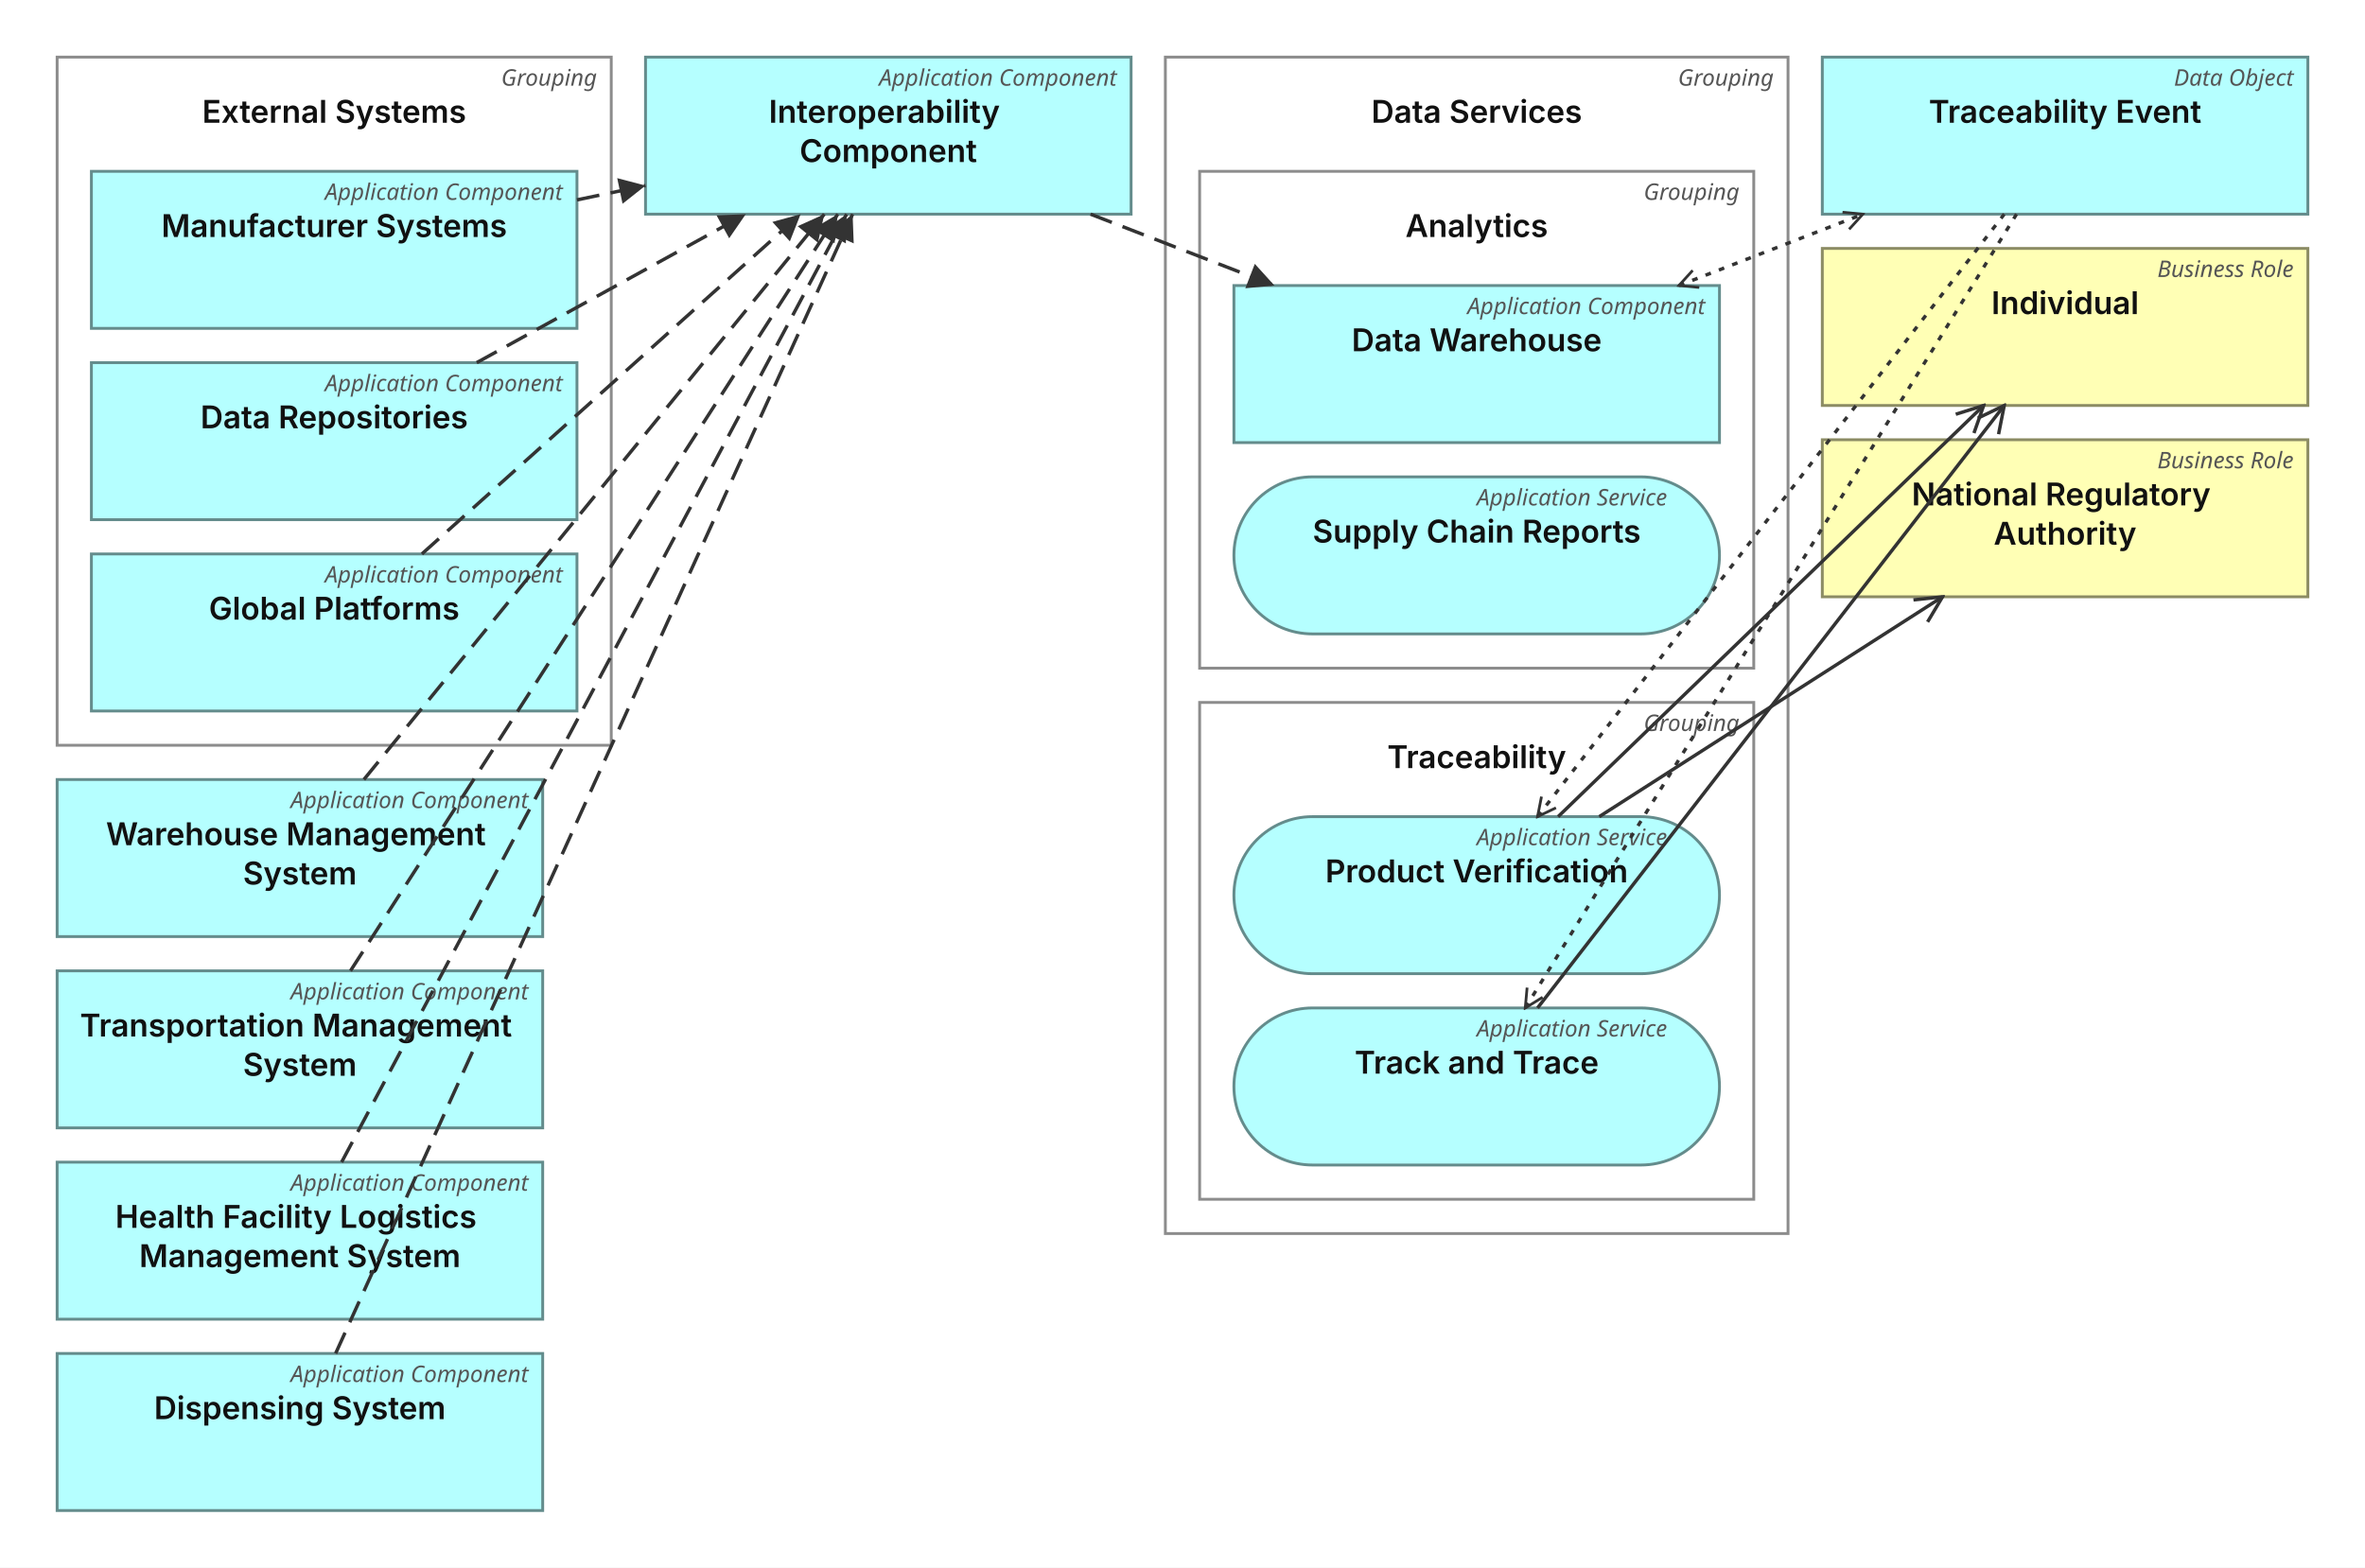
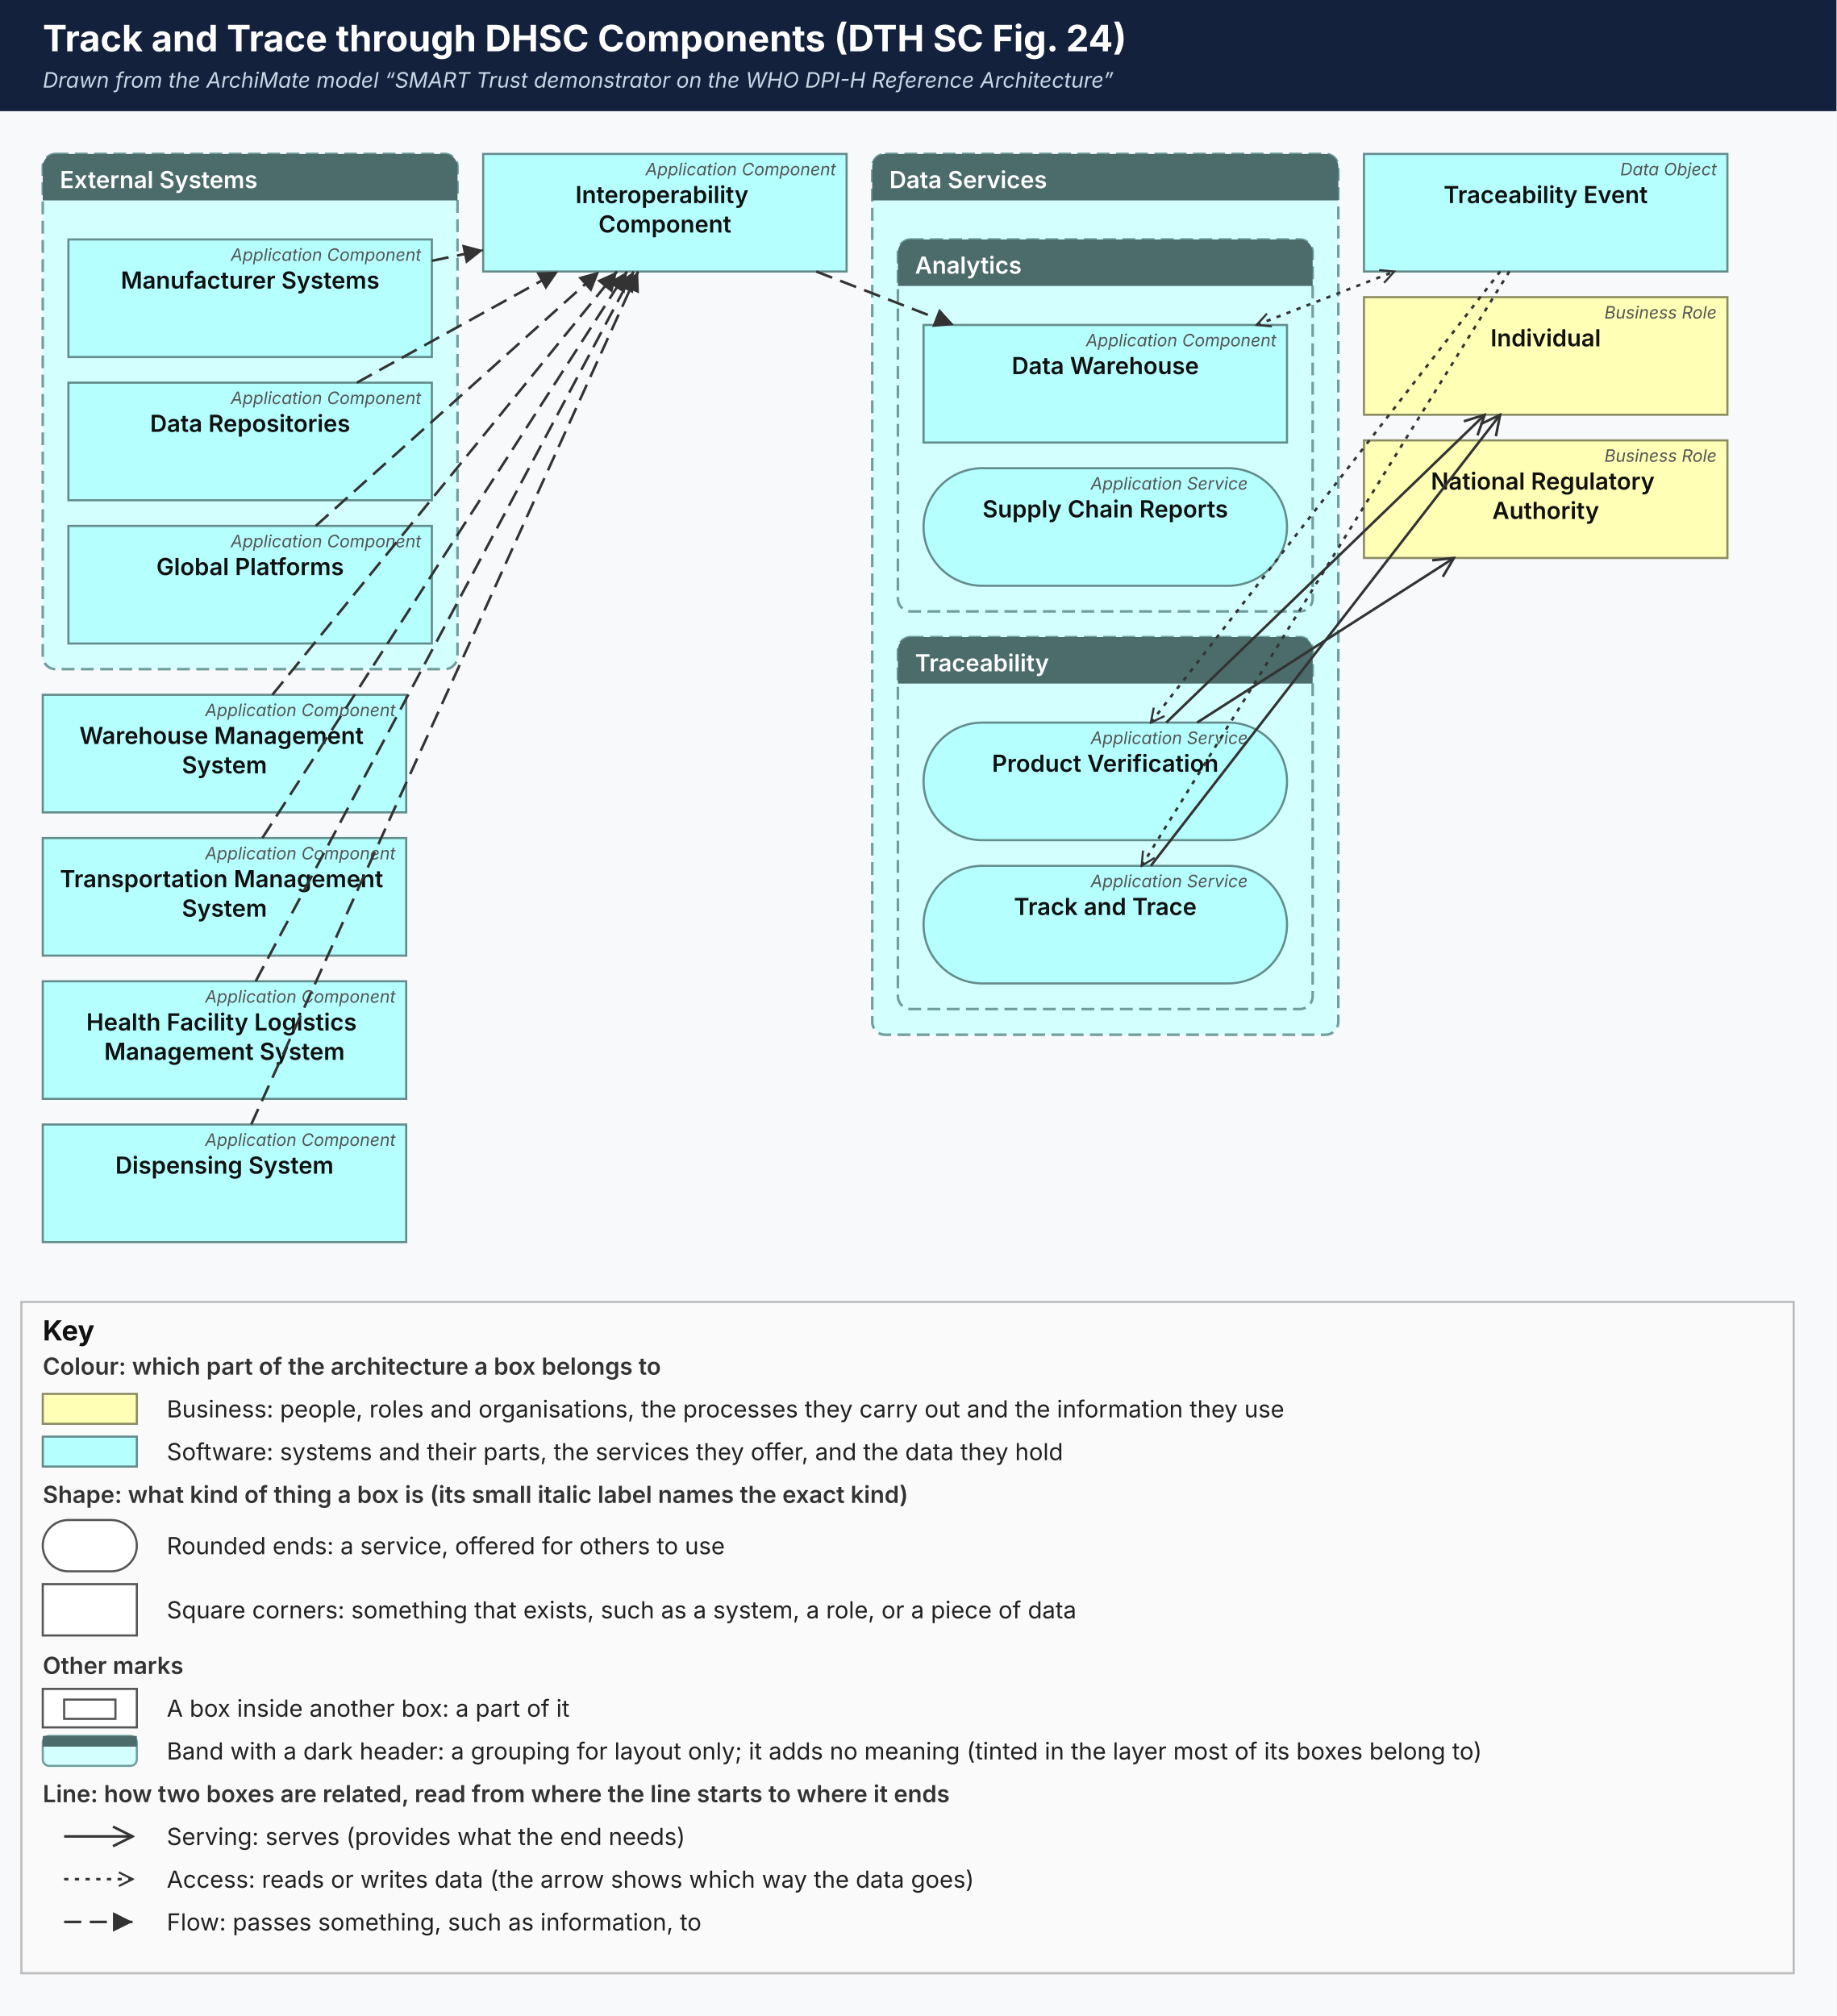
- <svg xmlns="http://www.w3.org/2000/svg" viewBox="4 4 828 549" width="828" height="549" role="img" aria-labelledby="av-title">
+ <svg xmlns="http://www.w3.org/2000/svg" viewBox="4 -48 859 943" width="859" height="943" role="img" aria-labelledby="av-title">
  <style>
- .av-name{font:600 11px system-ui,-apple-system,"Segoe UI",sans-serif;fill:#111}
- .av-type{font:italic 8px system-ui,sans-serif;fill:#555}
- .av-group{font:600 11px system-ui,sans-serif;fill:#333}
- .av-note{font:10px system-ui,sans-serif;fill:#222}
- .av-rel{font:9px system-ui,sans-serif;fill:#333;paint-order:stroke;stroke:#fff;stroke-width:3px}
+ .av-name{font:600 11px Inter, "Segoe UI", system-ui, -apple-system, Helvetica, Arial, sans-serif;fill:#111}
+ .av-type{font:italic 8px Inter, "Segoe UI", system-ui, -apple-system, Helvetica, Arial, sans-serif;fill:#555}
+ .av-group{font:600 11px Inter, "Segoe UI", system-ui, -apple-system, Helvetica, Arial, sans-serif;fill:#333}
+ .av-note{font:10px Inter, "Segoe UI", system-ui, -apple-system, Helvetica, Arial, sans-serif;fill:#222}
+ .av-key{font:11px Inter, "Segoe UI", system-ui, -apple-system, Helvetica, Arial, sans-serif;fill:#222}
+ .av-keyh{font:600 11px Inter, "Segoe UI", system-ui, -apple-system, Helvetica, Arial, sans-serif;fill:#333}
+ .av-keyt{font:700 13px Inter, "Segoe UI", system-ui, -apple-system, Helvetica, Arial, sans-serif;fill:#111}
+ .av-rel{font:9px Inter, "Segoe UI", system-ui, -apple-system, Helvetica, Arial, sans-serif;fill:#333;paint-order:stroke;stroke:#fff;stroke-width:3px}
a:hover rect,a:hover polygon,a:focus rect,a:focus polygon{stroke:#06c;stroke-width:2.5}
</style>
  <defs>
    <marker id="arrow-open" viewBox="0 0 12 12" refX="11" refY="6" markerWidth="11" markerHeight="11" orient="auto-start-reverse" markerUnits="userSpaceOnUse">
      <path d="M1 1 L11 6 L1 11" fill="none" stroke="#333" stroke-width="1.3" />
    </marker>
    <marker id="arrow-filled" viewBox="0 0 12 12" refX="11" refY="6" markerWidth="11" markerHeight="11" orient="auto-start-reverse" markerUnits="userSpaceOnUse">
      <path d="M1 1 L11 6 L1 11 Z" fill="#333" />
    </marker>
    <marker id="arrow-small" viewBox="0 0 10 10" refX="9" refY="5" markerWidth="8" markerHeight="8" orient="auto-start-reverse" markerUnits="userSpaceOnUse">
      <path d="M1 1 L9 5 L1 9" fill="none" stroke="#333" stroke-width="1.2" />
    </marker>
    <marker id="triangle-hollow" viewBox="0 0 14 14" refX="13" refY="7" markerWidth="13" markerHeight="13" orient="auto-start-reverse" markerUnits="userSpaceOnUse">
      <path d="M1 1 L13 7 L1 13 Z" fill="#fff" stroke="#333" stroke-width="1.2" />
    </marker>
    <marker id="diamond-filled" viewBox="0 0 16 10" refX="1" refY="5" markerWidth="16" markerHeight="10" orient="auto-start-reverse" markerUnits="userSpaceOnUse">
      <path d="M1 5 L8 1 L15 5 L8 9 Z" fill="#333" />
    </marker>
    <marker id="diamond-hollow" viewBox="0 0 16 10" refX="1" refY="5" markerWidth="16" markerHeight="10" orient="auto-start-reverse" markerUnits="userSpaceOnUse">
      <path d="M1 5 L8 1 L15 5 L8 9 Z" fill="#fff" stroke="#333" stroke-width="1.2" />
    </marker>
    <marker id="dot" viewBox="0 0 8 8" refX="4" refY="4" markerWidth="7" markerHeight="7" orient="auto" markerUnits="userSpaceOnUse">
      <circle cx="4" cy="4" r="3.2" fill="#333" />
    </marker>
    <pattern id="missing" width="8" height="8" patternUnits="userSpaceOnUse" patternTransform="rotate(45)">
      <rect width="8" height="8" fill="#fff" />
      <line x1="0" y1="0" x2="0" y2="8" stroke="#d33" stroke-width="2" />
    </pattern>
  </defs>
-   <rect x="4" y="4" width="828" height="549" fill="#fff" />
-   <a href="../../../en/smart-trust-demo/archimate/0.1.0/elements/id-89a2f91e8b135574b8b9802bed0ad722/" target="_top">
-     <rect x="24" y="24" width="194" height="241" fill="#ffffff" stroke="#8c8c8c" stroke-width="1" />
-     <text class="av-type" x="213" y="34" text-anchor="end">Grouping</text>
-     <text class="av-name" x="121" y="47" text-anchor="middle">
-       <tspan x="121" dy="0">External Systems</tspan>
-     </text>
-   </a>
-   <a href="../../../en/smart-trust-demo/archimate/0.1.0/elements/id-f8c43d85b20e5671b613d723483217a8/" target="_top">
+   <rect x="4" y="-48" width="859" height="943" fill="#f8f9fb" />
+   <rect x="4" y="-48" width="859" height="52" fill="#14213d" />
+   <text x="24" y="-24" style="font:700 17px Inter, &quot;Segoe UI&quot;, system-ui, -apple-system, Helvetica, Arial, sans-serif;fill:#fff">Track and Trace through DHSC Components (DTH SC Fig. 24)</text>
+   <text x="24" y="-7" style="font:italic 10px Inter, &quot;Segoe UI&quot;, system-ui, -apple-system, Helvetica, Arial, sans-serif;fill:#c9d6e6">Drawn from the ArchiMate model “SMART Trust demonstrator on the WHO DPI-H Reference Architecture”</text>
+   <a href="../../../en/smart-trust-demo/archimate/0.1.0/elements/external-systems/" target="_top">
+     <rect x="24" y="24" width="194" height="241" rx="6" fill="#d3ffff" stroke="#709e9e" stroke-width="1.2" stroke-dasharray="6 3" />
+     <path d="M24 30 a6 6 0 0 1 6 -6 h182 a6 6 0 0 1 6 6 v15.75 h-194 z" fill="#4c6b6b" />
+     <text class="av-group" x="32" y="40" style="fill:#fff">External Systems</text>
+   </a>
+   <a href="../../../en/smart-trust-demo/archimate/0.1.0/elements/manufacturer-systems/" target="_top">
    <rect x="36" y="64" width="170" height="55" fill="#b5ffff" stroke="#648c8c" stroke-width="1" />
    <text class="av-type" x="201" y="74" text-anchor="end">Application Component</text>
    <text class="av-name" x="121" y="87" text-anchor="middle">
      <tspan x="121" dy="0">Manufacturer Systems</tspan>
    </text>
  </a>
-   <a href="../../../en/smart-trust-demo/archimate/0.1.0/elements/id-a5808a3c23e755509c26c634b21cda83/" target="_top">
+   <a href="../../../en/smart-trust-demo/archimate/0.1.0/elements/data-repositories/" target="_top">
    <rect x="36" y="131" width="170" height="55" fill="#b5ffff" stroke="#648c8c" stroke-width="1" />
    <text class="av-type" x="201" y="141" text-anchor="end">Application Component</text>
    <text class="av-name" x="121" y="154" text-anchor="middle">
      <tspan x="121" dy="0">Data Repositories</tspan>
    </text>
  </a>
-   <a href="../../../en/smart-trust-demo/archimate/0.1.0/elements/id-e3c4f0ec36f35eccb0d4c50f887316e5/" target="_top">
+   <a href="../../../en/smart-trust-demo/archimate/0.1.0/elements/global-platforms/" target="_top">
    <rect x="36" y="198" width="170" height="55" fill="#b5ffff" stroke="#648c8c" stroke-width="1" />
    <text class="av-type" x="201" y="208" text-anchor="end">Application Component</text>
    <text class="av-name" x="121" y="221" text-anchor="middle">
      <tspan x="121" dy="0">Global Platforms</tspan>
    </text>
  </a>
-   <a href="../../../en/smart-trust-demo/archimate/0.1.0/elements/id-35d0806bcb5c46fab5102d75de09558f/" target="_top">
+   <a href="../../../en/smart-trust-demo/archimate/0.1.0/elements/warehouse-management-system/" target="_top">
    <rect x="24" y="277" width="170" height="55" fill="#b5ffff" stroke="#648c8c" stroke-width="1" />
    <text class="av-type" x="189" y="287" text-anchor="end">Application Component</text>
    <text class="av-name" x="109" y="300" text-anchor="middle">
      <tspan x="109" dy="0">Warehouse Management</tspan>
      <tspan x="109" dy="13.75">System</tspan>
    </text>
  </a>
-   <a href="../../../en/smart-trust-demo/archimate/0.1.0/elements/id-ba1ec21bae4641378c56f714f72042d7/" target="_top">
+   <a href="../../../en/smart-trust-demo/archimate/0.1.0/elements/transportation-management-system/" target="_top">
    <rect x="24" y="344" width="170" height="55" fill="#b5ffff" stroke="#648c8c" stroke-width="1" />
    <text class="av-type" x="189" y="354" text-anchor="end">Application Component</text>
    <text class="av-name" x="109" y="367" text-anchor="middle">
      <tspan x="109" dy="0">Transportation Management</tspan>
      <tspan x="109" dy="13.75">System</tspan>
    </text>
  </a>
-   <a href="../../../en/smart-trust-demo/archimate/0.1.0/elements/id-67637a829ea744cb930ac67459bc9894/" target="_top">
+   <a href="../../../en/smart-trust-demo/archimate/0.1.0/elements/health-facility-logistics-management-system/" target="_top">
    <rect x="24" y="411" width="170" height="55" fill="#b5ffff" stroke="#648c8c" stroke-width="1" />
    <text class="av-type" x="189" y="421" text-anchor="end">Application Component</text>
    <text class="av-name" x="109" y="434" text-anchor="middle">
      <tspan x="109" dy="0">Health Facility Logistics</tspan>
      <tspan x="109" dy="13.75">Management System</tspan>
    </text>
  </a>
-   <a href="../../../en/smart-trust-demo/archimate/0.1.0/elements/id-370b6bdcb29449c9be74644ffacc94aa/" target="_top">
+   <a href="../../../en/smart-trust-demo/archimate/0.1.0/elements/dispensing-system/" target="_top">
    <rect x="24" y="478" width="170" height="55" fill="#b5ffff" stroke="#648c8c" stroke-width="1" />
    <text class="av-type" x="189" y="488" text-anchor="end">Application Component</text>
    <text class="av-name" x="109" y="501" text-anchor="middle">
      <tspan x="109" dy="0">Dispensing System</tspan>
    </text>
  </a>
-   <a href="../../../en/smart-trust-demo/archimate/0.1.0/elements/id-80856538cbd44167a37b276e38c994c3/" target="_top">
+   <a href="../../../en/smart-trust-demo/archimate/0.1.0/elements/interoperability-component/" target="_top">
    <rect x="230" y="24" width="170" height="55" fill="#b5ffff" stroke="#648c8c" stroke-width="1" />
    <text class="av-type" x="395" y="34" text-anchor="end">Application Component</text>
    <text class="av-name" x="315" y="47" text-anchor="middle">
      <tspan x="315" dy="0">Interoperability</tspan>
      <tspan x="315" dy="13.75">Component</tspan>
    </text>
  </a>
-   <a href="../../../en/smart-trust-demo/archimate/0.1.0/elements/id-a461611e13595520aa843143ef10622b/" target="_top">
-     <rect x="412" y="24" width="218" height="412" fill="#ffffff" stroke="#8c8c8c" stroke-width="1" />
-     <text class="av-type" x="625" y="34" text-anchor="end">Grouping</text>
-     <text class="av-name" x="521" y="47" text-anchor="middle">
-       <tspan x="521" dy="0">Data Services</tspan>
-     </text>
-   </a>
-   <a href="../../../en/smart-trust-demo/archimate/0.1.0/elements/id-65a47d9097875c88997d5f5544b388b1/" target="_top">
-     <rect x="424" y="64" width="194" height="174" fill="#ffffff" stroke="#8c8c8c" stroke-width="1" />
-     <text class="av-type" x="613" y="74" text-anchor="end">Grouping</text>
-     <text class="av-name" x="521" y="87" text-anchor="middle">
-       <tspan x="521" dy="0">Analytics</tspan>
-     </text>
-   </a>
-   <a href="../../../en/smart-trust-demo/archimate/0.1.0/elements/id-2158ff0de2f95b2cbe005c3bf6fc9c01/" target="_top">
+   <a href="../../../en/smart-trust-demo/archimate/0.1.0/elements/data-services/" target="_top">
+     <rect x="412" y="24" width="218" height="412" rx="6" fill="#d3ffff" stroke="#709e9e" stroke-width="1.2" stroke-dasharray="6 3" />
+     <path d="M412 30 a6 6 0 0 1 6 -6 h206 a6 6 0 0 1 6 6 v15.75 h-218 z" fill="#4c6b6b" />
+     <text class="av-group" x="420" y="40" style="fill:#fff">Data Services</text>
+   </a>
+   <a href="../../../en/smart-trust-demo/archimate/0.1.0/elements/analytics/" target="_top">
+     <rect x="424" y="64" width="194" height="174" rx="6" fill="#d3ffff" stroke="#709e9e" stroke-width="1.2" stroke-dasharray="6 3" />
+     <path d="M424 70 a6 6 0 0 1 6 -6 h182 a6 6 0 0 1 6 6 v15.75 h-194 z" fill="#4c6b6b" />
+     <text class="av-group" x="432" y="80" style="fill:#fff">Analytics</text>
+   </a>
+   <a href="../../../en/smart-trust-demo/archimate/0.1.0/elements/data-warehouse/" target="_top">
    <rect x="436" y="104" width="170" height="55" fill="#b5ffff" stroke="#648c8c" stroke-width="1" />
    <text class="av-type" x="601" y="114" text-anchor="end">Application Component</text>
    <text class="av-name" x="521" y="127" text-anchor="middle">
      <tspan x="521" dy="0">Data Warehouse</tspan>
    </text>
  </a>
-   <a href="../../../en/smart-trust-demo/archimate/0.1.0/elements/id-65750fe0d1c65c5a846bf1de3e29f61f/" target="_top">
+   <a href="../../../en/smart-trust-demo/archimate/0.1.0/elements/supply-chain-reports/" target="_top">
    <rect x="436" y="171" width="170" height="55" rx="27.5" fill="#b5ffff" stroke="#648c8c" stroke-width="1" />
    <text class="av-type" x="587.667" y="181" text-anchor="end">Application Service</text>
    <text class="av-name" x="521" y="194" text-anchor="middle">
      <tspan x="521" dy="0">Supply Chain Reports</tspan>
    </text>
  </a>
-   <a href="../../../en/smart-trust-demo/archimate/0.1.0/elements/id-65d5884fa08c526e91d56c6f8a2f6391/" target="_top">
-     <rect x="424" y="250" width="194" height="174" fill="#ffffff" stroke="#8c8c8c" stroke-width="1" />
-     <text class="av-type" x="613" y="260" text-anchor="end">Grouping</text>
-     <text class="av-name" x="521" y="273" text-anchor="middle">
-       <tspan x="521" dy="0">Traceability</tspan>
-     </text>
-   </a>
-   <a href="../../../en/smart-trust-demo/archimate/0.1.0/elements/id-975c5567001151299672c0341a733111/" target="_top">
+   <a href="../../../en/smart-trust-demo/archimate/0.1.0/elements/traceability-65d5/" target="_top">
+     <rect x="424" y="250" width="194" height="174" rx="6" fill="#d3ffff" stroke="#709e9e" stroke-width="1.2" stroke-dasharray="6 3" />
+     <path d="M424 256 a6 6 0 0 1 6 -6 h182 a6 6 0 0 1 6 6 v15.75 h-194 z" fill="#4c6b6b" />
+     <text class="av-group" x="432" y="266" style="fill:#fff">Traceability</text>
+   </a>
+   <a href="../../../en/smart-trust-demo/archimate/0.1.0/elements/product-verification/" target="_top">
    <rect x="436" y="290" width="170" height="55" rx="27.5" fill="#b5ffff" stroke="#648c8c" stroke-width="1" />
    <text class="av-type" x="587.667" y="300" text-anchor="end">Application Service</text>
    <text class="av-name" x="521" y="313" text-anchor="middle">
      <tspan x="521" dy="0">Product Verification</tspan>
    </text>
  </a>
-   <a href="../../../en/smart-trust-demo/archimate/0.1.0/elements/id-bc68171ed2615dad80e6f7d8199f4057/" target="_top">
+   <a href="../../../en/smart-trust-demo/archimate/0.1.0/elements/track-and-trace/" target="_top">
    <rect x="436" y="357" width="170" height="55" rx="27.5" fill="#b5ffff" stroke="#648c8c" stroke-width="1" />
    <text class="av-type" x="587.667" y="367" text-anchor="end">Application Service</text>
    <text class="av-name" x="521" y="380" text-anchor="middle">
      <tspan x="521" dy="0">Track and Trace</tspan>
    </text>
  </a>
-   <a href="../../../en/smart-trust-demo/archimate/0.1.0/elements/id-5dc77dae1bce5d11b288830795b31bdf/" target="_top">
+   <a href="../../../en/smart-trust-demo/archimate/0.1.0/elements/traceability-event/" target="_top">
    <rect x="642" y="24" width="170" height="55" fill="#b5ffff" stroke="#648c8c" stroke-width="1" />
    <text class="av-type" x="807" y="34" text-anchor="end">Data Object</text>
    <text class="av-name" x="727" y="47" text-anchor="middle">
      <tspan x="727" dy="0">Traceability Event</tspan>
    </text>
  </a>
-   <a href="../../../en/smart-trust-demo/archimate/0.1.0/elements/id-03e28af10b8f5b099e271461c8a99f21/" target="_top">
+   <a href="../../../en/smart-trust-demo/archimate/0.1.0/elements/individual/" target="_top">
    <rect x="642" y="91" width="170" height="55" fill="#ffffb5" stroke="#8c8c64" stroke-width="1" />
    <text class="av-type" x="807" y="101" text-anchor="end">Business Role</text>
    <text class="av-name" x="727" y="114" text-anchor="middle">
      <tspan x="727" dy="0">Individual</tspan>
    </text>
  </a>
-   <a href="../../../en/smart-trust-demo/archimate/0.1.0/elements/id-8e67c8e9e1195cdc857b03a2c640e7fe/" target="_top">
+   <a href="../../../en/smart-trust-demo/archimate/0.1.0/elements/national-regulatory-authority/" target="_top">
    <rect x="642" y="158" width="170" height="55" fill="#ffffb5" stroke="#8c8c64" stroke-width="1" />
    <text class="av-type" x="807" y="168" text-anchor="end">Business Role</text>
    <text class="av-name" x="727" y="181" text-anchor="middle">
      <tspan x="727" dy="0">National Regulatory</tspan>
      <tspan x="727" dy="13.75">Authority</tspan>
    </text>
  </a>
  <a href="../../../en/smart-trust-demo/archimate/0.1.0/relationships/id-5020ac56f2c251158c6c8bb503f919ec/" target="_top">
    <path d="M206 74 L230 69" fill="none" stroke="#333" stroke-width="1.2" stroke-dasharray="8 4" marker-end="url(#arrow-filled)" />
    <path d="M206 74 L230 69" fill="none" stroke="transparent" stroke-width="8" />
  </a>
  <a href="../../../en/smart-trust-demo/archimate/0.1.0/relationships/id-cadfb5c569be52fe8cfa92ec25a29601/" target="_top">
    <path d="M170.9 131 L265.1 79" fill="none" stroke="#333" stroke-width="1.2" stroke-dasharray="8 4" marker-end="url(#arrow-filled)" />
    <path d="M170.9 131 L265.1 79" fill="none" stroke="transparent" stroke-width="8" />
  </a>
  <a href="../../../en/smart-trust-demo/archimate/0.1.0/relationships/id-efb0687f5df95180acf2e7fe33b48c1c/" target="_top">
    <path d="M151.7 198 L284.3 79" fill="none" stroke="#333" stroke-width="1.2" stroke-dasharray="8 4" marker-end="url(#arrow-filled)" />
    <path d="M151.7 198 L284.3 79" fill="none" stroke="transparent" stroke-width="8" />
  </a>
  <a href="../../../en/smart-trust-demo/archimate/0.1.0/relationships/id-48c4ebaa067e55058b648adb4fc9a066/" target="_top">
    <path d="M131.4 277 L292.6 79" fill="none" stroke="#333" stroke-width="1.2" stroke-dasharray="8 4" marker-end="url(#arrow-filled)" />
    <path d="M131.4 277 L292.6 79" fill="none" stroke="transparent" stroke-width="8" />
  </a>
  <a href="../../../en/smart-trust-demo/archimate/0.1.0/relationships/id-62e98e363f005228803f60435478fede/" target="_top">
    <path d="M126.7 344 L297.3 79" fill="none" stroke="#333" stroke-width="1.2" stroke-dasharray="8 4" marker-end="url(#arrow-filled)" />
    <path d="M126.7 344 L297.3 79" fill="none" stroke="transparent" stroke-width="8" />
  </a>
  <a href="../../../en/smart-trust-demo/archimate/0.1.0/relationships/id-3198916b3bd75338bd9fe029417afe0c/" target="_top">
    <path d="M123.6 411 L300.4 79" fill="none" stroke="#333" stroke-width="1.2" stroke-dasharray="8 4" marker-end="url(#arrow-filled)" />
    <path d="M123.6 411 L300.4 79" fill="none" stroke="transparent" stroke-width="8" />
  </a>
  <a href="../../../en/smart-trust-demo/archimate/0.1.0/relationships/id-178a93a0dcf35015bdad9671d3e33eb0/" target="_top">
    <path d="M121.5 478 L302.5 79" fill="none" stroke="#333" stroke-width="1.2" stroke-dasharray="8 4" marker-end="url(#arrow-filled)" />
    <path d="M121.5 478 L302.5 79" fill="none" stroke="transparent" stroke-width="8" />
  </a>
  <a href="../../../en/smart-trust-demo/archimate/0.1.0/relationships/id-b9ba74976a6b5e77894116b8bb1fbff0/" target="_top">
    <path d="M385.8 79 L450.2 104" fill="none" stroke="#333" stroke-width="1.2" stroke-dasharray="8 4" marker-end="url(#arrow-filled)" />
    <path d="M385.8 79 L450.2 104" fill="none" stroke="transparent" stroke-width="8" />
  </a>
  <a href="../../../en/smart-trust-demo/archimate/0.1.0/relationships/id-c76d74e5a98e55a3b48727eac34bcf81/" target="_top">
    <path d="M591.8 104 L656.2 79" fill="none" stroke="#333" stroke-width="1.2" stroke-dasharray="2 3" marker-start="url(#arrow-small)" marker-end="url(#arrow-small)" />
    <path d="M591.8 104 L656.2 79" fill="none" stroke="transparent" stroke-width="8" />
  </a>
  <a href="../../../en/smart-trust-demo/archimate/0.1.0/relationships/id-25d00334b7355e66b67722087d9a16fe/" target="_top">
    <path d="M542.3 290 L705.7 79" fill="none" stroke="#333" stroke-width="1.2" stroke-dasharray="2 3" marker-start="url(#arrow-small)" />
    <path d="M542.3 290 L705.7 79" fill="none" stroke="transparent" stroke-width="8" />
  </a>
  <a href="../../../en/smart-trust-demo/archimate/0.1.0/relationships/id-2d8c6442fd065035bb8b8fc75dfac7d9/" target="_top">
    <path d="M549.5 290 L698.5 146" fill="none" stroke="#333" stroke-width="1.2" marker-end="url(#arrow-open)" />
    <path d="M549.5 290 L698.5 146" fill="none" stroke="transparent" stroke-width="8" />
  </a>
  <a href="../../../en/smart-trust-demo/archimate/0.1.0/relationships/id-5965c2951caf5848840ba9c82648b6a6/" target="_top">
    <path d="M563.9 290 L684.1 213" fill="none" stroke="#333" stroke-width="1.2" marker-end="url(#arrow-open)" />
    <path d="M563.9 290 L684.1 213" fill="none" stroke="transparent" stroke-width="8" />
  </a>
  <a href="../../../en/smart-trust-demo/archimate/0.1.0/relationships/id-0dcaab2f1e405f0bb9d97fd50e4da579/" target="_top">
    <path d="M538 357 L710 79" fill="none" stroke="#333" stroke-width="1.2" stroke-dasharray="2 3" marker-start="url(#arrow-small)" />
    <path d="M538 357 L710 79" fill="none" stroke="transparent" stroke-width="8" />
  </a>
  <a href="../../../en/smart-trust-demo/archimate/0.1.0/relationships/id-f6683353dc6a545f820b9d769b5aa44e/" target="_top">
    <path d="M542.3 357 L705.7 146" fill="none" stroke="#333" stroke-width="1.2" marker-end="url(#arrow-open)" />
    <path d="M542.3 357 L705.7 146" fill="none" stroke="transparent" stroke-width="8" />
  </a>
+   <g class="av-legend">
+     <rect x="14" y="561" width="829" height="314" fill="#fafafa" stroke="#bbb" />
+     <text class="av-keyt" x="24" y="579">Key</text>
+     <text class="av-keyh" x="24" y="595">Colour: which part of the architecture a box belongs to</text>
+     <rect x="24" y="604" width="44" height="14" fill="#ffffb5" stroke="#8c8c64" />
+     <text class="av-key" x="82" y="615">Business: people, roles and organisations, the processes they carry out and the information they use</text>
+     <rect x="24" y="624" width="44" height="14" fill="#b5ffff" stroke="#648c8c" />
+     <text class="av-key" x="82" y="635">Software: systems and their parts, the services they offer, and the data they hold</text>
+     <text class="av-keyh" x="24" y="655">Shape: what kind of thing a box is (its small italic label names the exact kind)</text>
+     <rect x="24" y="663" width="44" height="24" rx="12" fill="#fff" stroke="#555" />
+     <text class="av-key" x="82" y="679">Rounded ends: a service, offered for others to use</text>
+     <rect x="24" y="693" width="44" height="24" fill="#fff" stroke="#555" />
+     <text class="av-key" x="82" y="709">Square corners: something that exists, such as a system, a role, or a piece of data</text>
+     <text class="av-keyh" x="24" y="735">Other marks</text>
+     <rect x="24" y="742" width="44" height="18" fill="#fff" stroke="#555" />
+     <rect x="34" y="747" width="24" height="9" fill="#fff" stroke="#555" />
+     <text class="av-key" x="82" y="755">A box inside another box: a part of it</text>
+     <rect x="24" y="764" width="44" height="14" rx="3" fill="#d3ffff" stroke="#709e9e" />
+     <rect x="24" y="764" width="44" height="5" fill="#4c6b6b" />
+     <text class="av-key" x="82" y="775">Band with a dark header: a grouping for layout only; it adds no meaning (tinted in the layer most of its boxes belong to)</text>
+     <text class="av-keyh" x="24" y="795">Line: how two boxes are related, read from where the line starts to where it ends</text>
+     <path d="M34 811 L66 811" fill="none" stroke="#333" stroke-width="1.2" marker-end="url(#arrow-open)" />
+     <text class="av-key" x="82" y="815">Serving: serves (provides what the end needs)</text>
+     <path d="M34 831 L66 831" fill="none" stroke="#333" stroke-width="1.2" stroke-dasharray="2 3" marker-end="url(#arrow-small)" />
+     <text class="av-key" x="82" y="835">Access: reads or writes data (the arrow shows which way the data goes)</text>
+     <path d="M34 851 L66 851" fill="none" stroke="#333" stroke-width="1.2" stroke-dasharray="8 4" marker-end="url(#arrow-filled)" />
+     <text class="av-key" x="82" y="855">Flow: passes something, such as information, to</text>
+   </g>
</svg>
